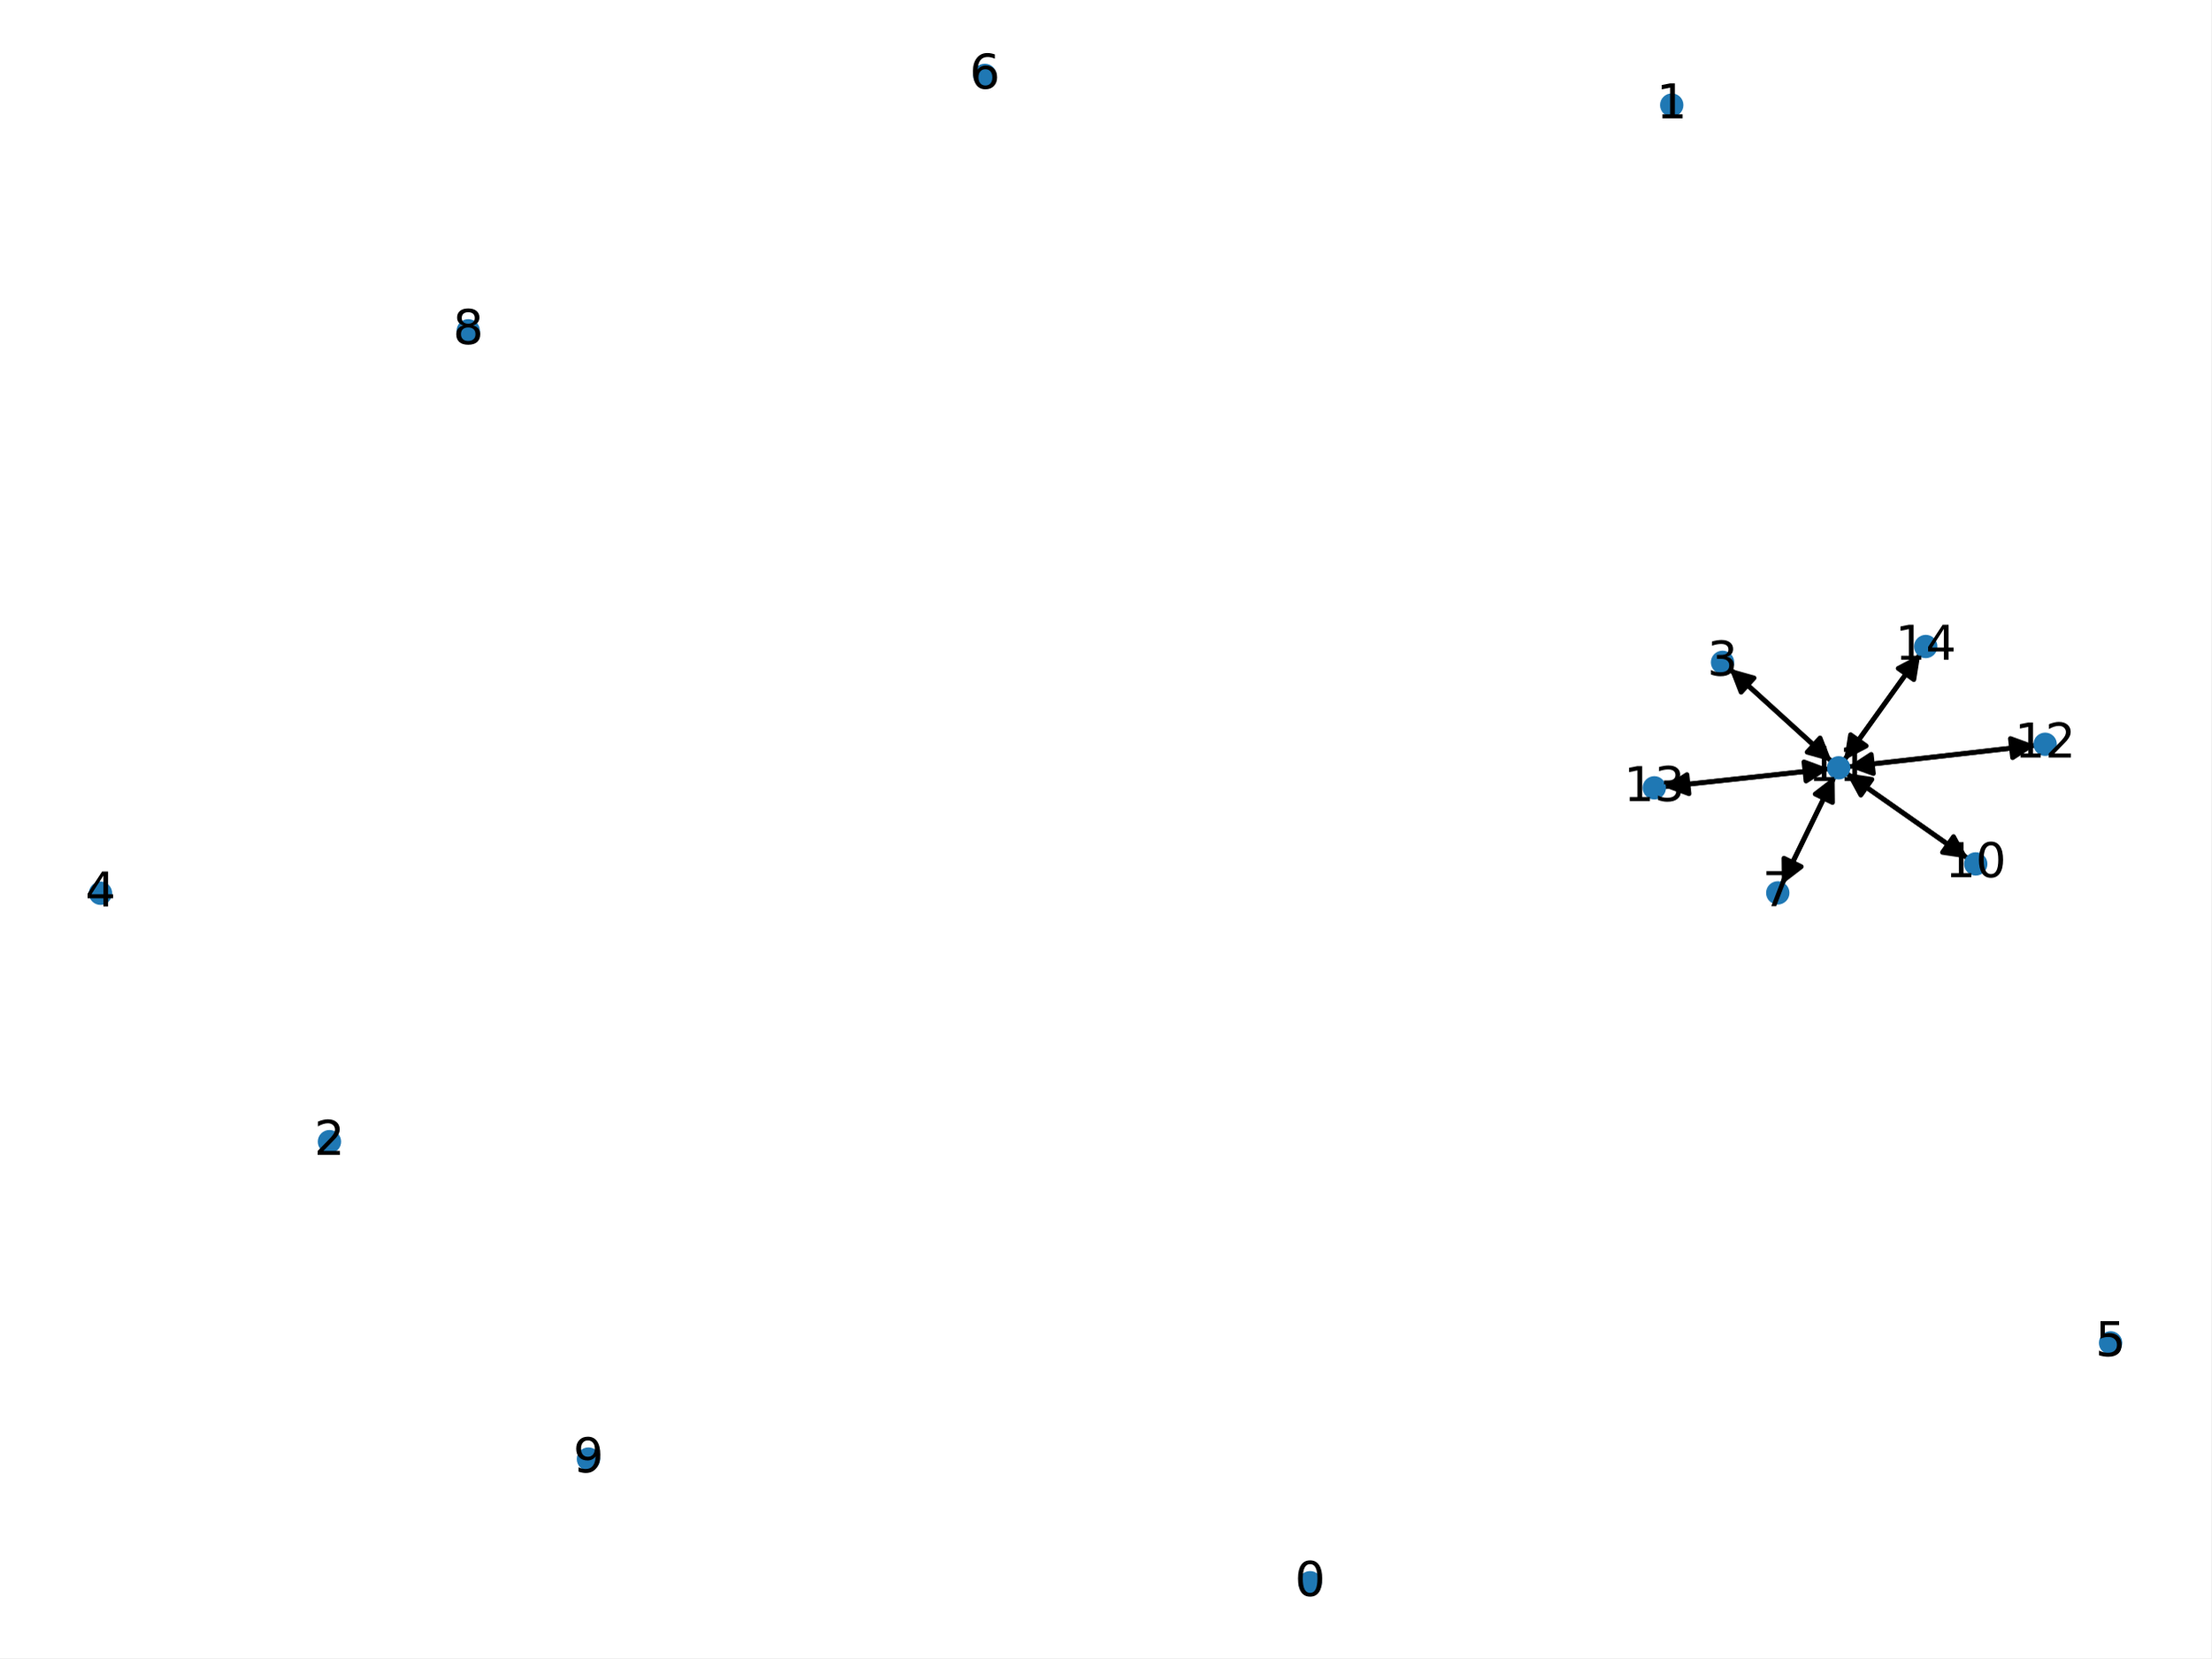
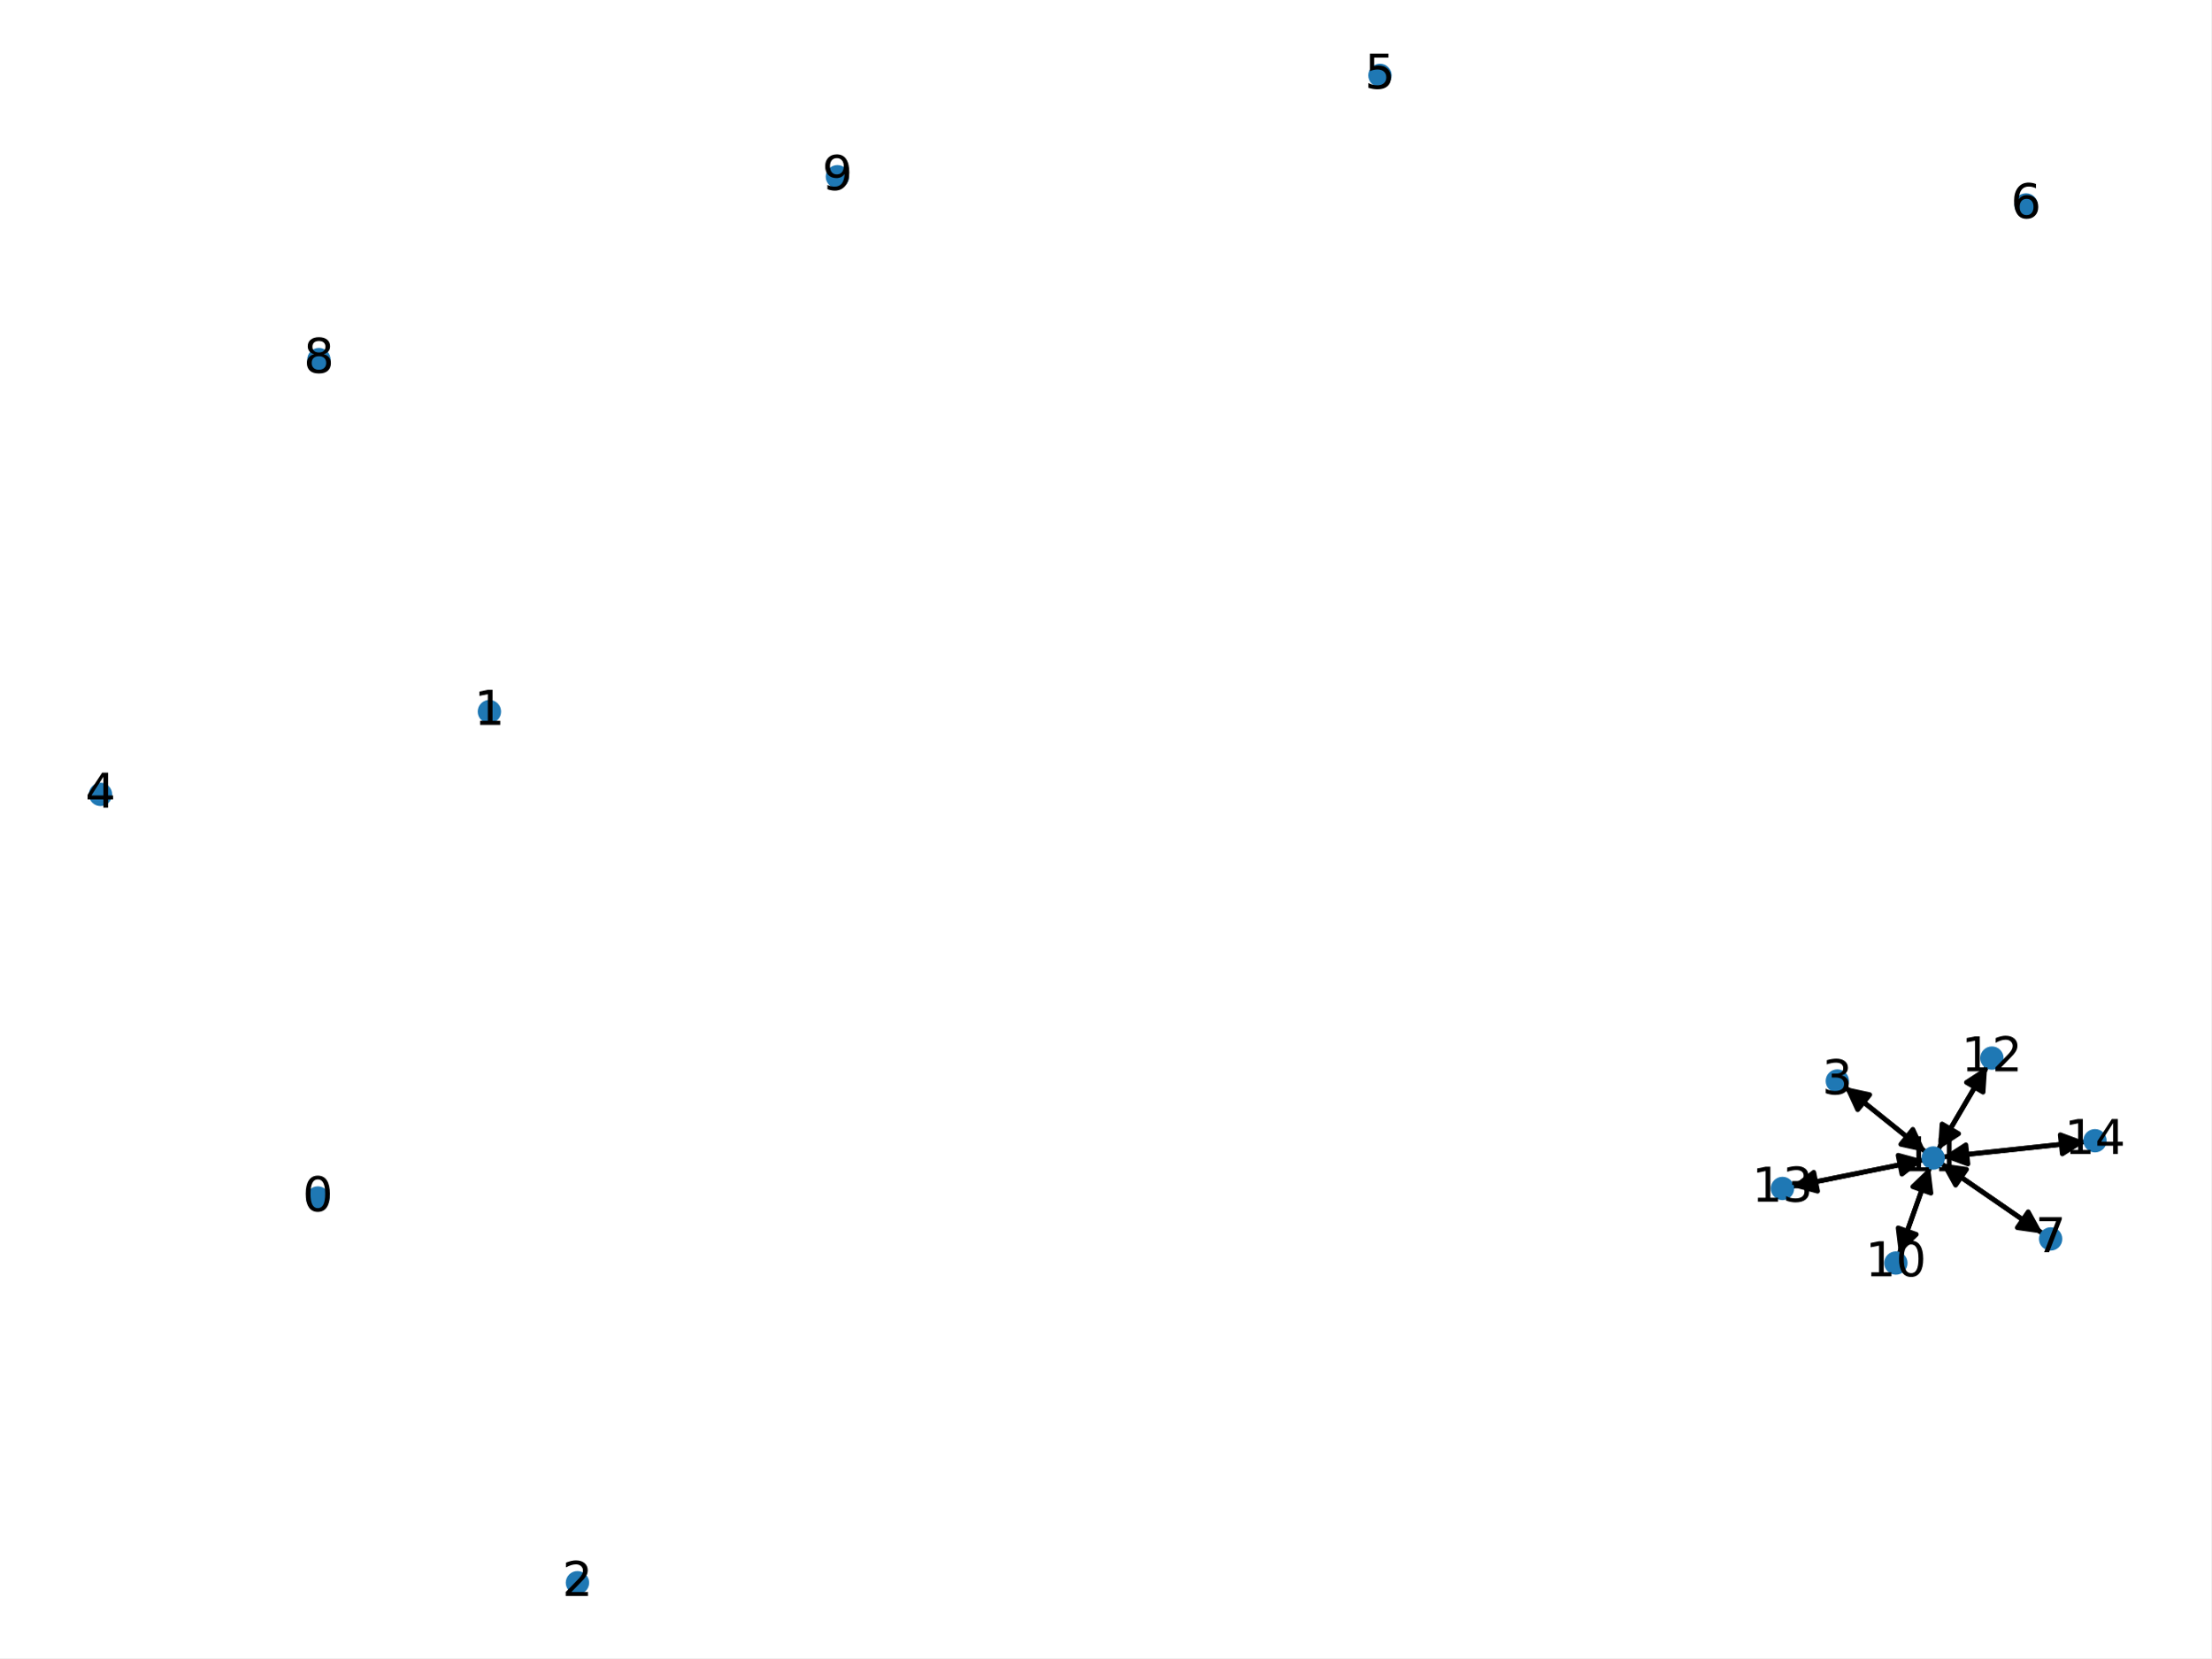
<svg xmlns="http://www.w3.org/2000/svg" xmlns:xlink="http://www.w3.org/1999/xlink" width="460.8pt" height="345.6pt" viewBox="0 0 460.8 345.6" version="1.1">
  <defs>
    <style type="text/css">*{stroke-linejoin: round; stroke-linecap: butt}</style>
  </defs>
  <g id="figure_1">
    <g id="patch_1">
      <path d="M 0 345.6  L 460.8 345.6  L 460.8 0  L 0 0  z " style="fill: #ffffff" />
    </g>
    <g id="axes_1">
      <g id="patch_2">
-         <path d="M 360.418 139.35  Q 371.086 149.042 380.927 157.982  " clip-path="url(#p61ac7bf6c9)" style="fill: none; stroke: #000000; stroke-linecap: round" />
-         <path d="M 379.311 153.812  L 380.927 157.982  L 376.622 156.773  L 379.311 153.812  z " clip-path="url(#p61ac7bf6c9)" style="stroke: #000000; stroke-linecap: round" />
+         <path d="M 384.418 226.531  Q 392.899 233.345 400.508 239.459  " clip-path="url(#pf390bd7d89)" style="fill: none; stroke: #000000; stroke-linecap: round" />
+         <path d="M 398.642 235.394  L 400.508 239.459  L 396.137 238.513  L 398.642 235.394  z " clip-path="url(#pf390bd7d89)" style="stroke: #000000; stroke-linecap: round" />
      </g>
      <g id="patch_3">
-         <path d="M 371.342 184.365  Q 376.84 173.072 381.848 162.783  " clip-path="url(#p61ac7bf6c9)" style="fill: none; stroke: #000000; stroke-linecap: round" />
-         <path d="M 378.299 165.504  L 381.848 162.783  L 381.896 167.255  L 378.299 165.504  z " clip-path="url(#p61ac7bf6c9)" style="stroke: #000000; stroke-linecap: round" />
+         <path d="M 425.766 257.138  Q 415.125 249.804 405.403 243.104  " clip-path="url(#pf390bd7d89)" style="fill: none; stroke: #000000; stroke-linecap: round" />
+         <path d="M 407.562 247.021  L 405.403 243.104  L 409.832 243.727  L 407.562 247.021  z " clip-path="url(#pf390bd7d89)" style="stroke: #000000; stroke-linecap: round" />
      </g>
      <g id="patch_4">
-         <path d="M 410.162 178.955  Q 397.466 170.05 385.685 161.787  " clip-path="url(#p61ac7bf6c9)" style="fill: none; stroke: #000000; stroke-linecap: round" />
-         <path d="M 387.812 165.722  L 385.685 161.787  L 390.109 162.447  L 387.812 165.722  z " clip-path="url(#p61ac7bf6c9)" style="stroke: #000000; stroke-linecap: round" />
+         <path d="M 395.755 261.433  Q 398.997 252.314 401.865 244.249  " clip-path="url(#pf390bd7d89)" style="fill: none; stroke: #000000; stroke-linecap: round" />
+         <path d="M 398.641 247.348  L 401.865 244.249  L 402.409 248.688  L 398.641 247.348  z " clip-path="url(#pf390bd7d89)" style="stroke: #000000; stroke-linecap: round" />
      </g>
      <g id="patch_5">
-         <path d="M 381.753 158.733  Q 371.085 149.041 361.244 140.1  " clip-path="url(#p61ac7bf6c9)" style="fill: none; stroke: #000000; stroke-linecap: round" />
-         <path d="M 362.86 144.27  L 361.244 140.1  L 365.55 141.31  L 362.86 144.27  z " clip-path="url(#p61ac7bf6c9)" style="stroke: #000000; stroke-linecap: round" />
+         <path d="M 401.378 240.158  Q 392.897 233.344 385.288 227.231  " clip-path="url(#pf390bd7d89)" style="fill: none; stroke: #000000; stroke-linecap: round" />
+         <path d="M 387.154 231.295  L 385.288 227.231  L 389.659 228.177  L 387.154 231.295  z " clip-path="url(#pf390bd7d89)" style="stroke: #000000; stroke-linecap: round" />
      </g>
      <g id="patch_6">
-         <path d="M 382.339 161.775  Q 376.841 173.069 371.833 183.358  " clip-path="url(#p61ac7bf6c9)" style="fill: none; stroke: #000000; stroke-linecap: round" />
-         <path d="M 375.382 180.637  L 371.833 183.358  L 371.785 178.886  L 375.382 180.637  z " clip-path="url(#p61ac7bf6c9)" style="stroke: #000000; stroke-linecap: round" />
+         <path d="M 404.48 242.468  Q 415.122 249.802 424.843 256.502  " clip-path="url(#pf390bd7d89)" style="fill: none; stroke: #000000; stroke-linecap: round" />
+         <path d="M 422.685 252.585  L 424.843 256.502  L 420.415 255.879  L 422.685 252.585  z " clip-path="url(#pf390bd7d89)" style="stroke: #000000; stroke-linecap: round" />
      </g>
      <g id="patch_7">
-         <path d="M 384.772 161.147  Q 397.468 170.052 409.249 178.315  " clip-path="url(#p61ac7bf6c9)" style="fill: none; stroke: #000000; stroke-linecap: round" />
-         <path d="M 407.123 174.38  L 409.249 178.315  L 404.826 177.655  L 407.123 174.38  z " clip-path="url(#p61ac7bf6c9)" style="stroke: #000000; stroke-linecap: round" />
+         <path d="M 402.239 243.196  Q 398.997 252.315 396.13 260.38  " clip-path="url(#pf390bd7d89)" style="fill: none; stroke: #000000; stroke-linecap: round" />
+         <path d="M 399.354 257.281  L 396.13 260.38  L 395.585 255.941  L 399.354 257.281  z " clip-path="url(#pf390bd7d89)" style="stroke: #000000; stroke-linecap: round" />
      </g>
      <g id="patch_8">
-         <path d="M 385.111 159.815  Q 404.701 157.582 423.18 155.475  " clip-path="url(#p61ac7bf6c9)" style="fill: none; stroke: #000000; stroke-linecap: round" />
-         <path d="M 418.98 153.941  L 423.18 155.475  L 419.433 157.915  L 418.98 153.941  z " clip-path="url(#p61ac7bf6c9)" style="stroke: #000000; stroke-linecap: round" />
+         <path d="M 403.869 239.7  Q 409.005 230.954 413.574 223.172  " clip-path="url(#pf390bd7d89)" style="fill: none; stroke: #000000; stroke-linecap: round" />
+         <path d="M 409.824 225.609  L 413.574 223.172  L 413.274 227.634  L 409.824 225.609  z " clip-path="url(#pf390bd7d89)" style="stroke: #000000; stroke-linecap: round" />
      </g>
      <g id="patch_9">
-         <path d="M 381.258 160.244  Q 363.976 162.122 347.805 163.879  " clip-path="url(#p61ac7bf6c9)" style="fill: none; stroke: #000000; stroke-linecap: round" />
-         <path d="M 351.998 165.435  L 347.805 163.879  L 351.566 161.458  L 351.998 165.435  z " clip-path="url(#p61ac7bf6c9)" style="stroke: #000000; stroke-linecap: round" />
+         <path d="M 400.99 241.754  Q 387.183 244.542 374.471 247.109  " clip-path="url(#pf390bd7d89)" style="fill: none; stroke: #000000; stroke-linecap: round" />
+         <path d="M 378.788 248.277  L 374.471 247.109  L 377.996 244.356  L 378.788 248.277  z " clip-path="url(#pf390bd7d89)" style="stroke: #000000; stroke-linecap: round" />
      </g>
      <g id="patch_10">
-         <path d="M 384.314 158.463  Q 392.259 147.391 399.553 137.228  " clip-path="url(#p61ac7bf6c9)" style="fill: none; stroke: #000000; stroke-linecap: round" />
-         <path d="M 395.596 139.312  L 399.553 137.228  L 398.846 141.644  L 395.596 139.312  z " clip-path="url(#p61ac7bf6c9)" style="stroke: #000000; stroke-linecap: round" />
+         <path d="M 404.81 241.165  Q 419.74 239.568 433.558 238.09  " clip-path="url(#pf390bd7d89)" style="fill: none; stroke: #000000; stroke-linecap: round" />
+         <path d="M 429.368 236.527  L 433.558 238.09  L 429.794 240.504  L 429.368 236.527  z " clip-path="url(#pf390bd7d89)" style="stroke: #000000; stroke-linecap: round" />
      </g>
      <g id="patch_11">
-         <path d="M 424.29 155.348  Q 404.7 157.582 386.221 159.688  " clip-path="url(#p61ac7bf6c9)" style="fill: none; stroke: #000000; stroke-linecap: round" />
-         <path d="M 390.422 161.222  L 386.221 159.688  L 389.969 157.248  L 390.422 161.222  z " clip-path="url(#p61ac7bf6c9)" style="stroke: #000000; stroke-linecap: round" />
+         <path d="M 414.139 222.211  Q 409.003 230.957 404.433 238.739  " clip-path="url(#pf390bd7d89)" style="fill: none; stroke: #000000; stroke-linecap: round" />
+         <path d="M 408.184 236.302  L 404.433 238.739  L 404.734 234.277  L 408.184 236.302  z " clip-path="url(#pf390bd7d89)" style="stroke: #000000; stroke-linecap: round" />
      </g>
      <g id="patch_12">
-         <path d="M 346.693 164  Q 363.975 162.122 380.146 160.365  " clip-path="url(#p61ac7bf6c9)" style="fill: none; stroke: #000000; stroke-linecap: round" />
-         <path d="M 375.953 158.809  L 380.146 160.365  L 376.385 162.785  L 375.953 158.809  z " clip-path="url(#p61ac7bf6c9)" style="stroke: #000000; stroke-linecap: round" />
+         <path d="M 373.374 247.33  Q 387.182 244.542 399.894 241.975  " clip-path="url(#pf390bd7d89)" style="fill: none; stroke: #000000; stroke-linecap: round" />
+         <path d="M 395.577 240.807  L 399.894 241.975  L 396.369 244.728  L 395.577 240.807  z " clip-path="url(#pf390bd7d89)" style="stroke: #000000; stroke-linecap: round" />
      </g>
      <g id="patch_13">
-         <path d="M 400.206 136.319  Q 392.26 147.391 384.966 157.554  " clip-path="url(#p61ac7bf6c9)" style="fill: none; stroke: #000000; stroke-linecap: round" />
-         <path d="M 388.923 155.47  L 384.966 157.554  L 385.673 153.138  L 388.923 155.47  z " clip-path="url(#p61ac7bf6c9)" style="stroke: #000000; stroke-linecap: round" />
+         <path d="M 434.677 237.97  Q 419.747 239.567 405.928 241.046  " clip-path="url(#pf390bd7d89)" style="fill: none; stroke: #000000; stroke-linecap: round" />
+         <path d="M 410.118 242.609  L 405.928 241.046  L 409.693 238.631  L 410.118 242.609  z " clip-path="url(#pf390bd7d89)" style="stroke: #000000; stroke-linecap: round" />
      </g>
      <g id="PathCollection_1">
        <defs>
-           <path id="m910abff7cd" d="M 0 1.936  C 0.514 1.936 1.006 1.732 1.369 1.369  C 1.732 1.006 1.936 0.514 1.936 0  C 1.936 -0.514 1.732 -1.006 1.369 -1.369  C 1.006 -1.732 0.514 -1.936 0 -1.936  C -0.514 -1.936 -1.006 -1.732 -1.369 -1.369  C -1.732 -1.006 -1.936 -0.514 -1.936 0  C -1.936 0.514 -1.732 1.006 -1.369 1.369  C -1.006 1.732 -0.514 1.936 0 1.936  z " style="stroke: #1f78b4" />
+           <path id="m3e8426664d" d="M 0 1.936  C 0.514 1.936 1.006 1.732 1.369 1.369  C 1.732 1.006 1.936 0.514 1.936 0  C 1.936 -0.514 1.732 -1.006 1.369 -1.369  C 1.006 -1.732 0.514 -1.936 0 -1.936  C -0.514 -1.936 -1.006 -1.732 -1.369 -1.369  C -1.732 -1.006 -1.936 -0.514 -1.936 0  C -1.936 0.514 -1.732 1.006 -1.369 1.369  C -1.006 1.732 -0.514 1.936 0 1.936  z " style="stroke: #1f78b4" />
        </defs>
-         <g clip-path="url(#p61ac7bf6c9)">
-           <use xlink:href="#m910abff7cd" x="273.031" y="329.891" style="fill: #1f78b4; stroke: #1f78b4" />
-           <use xlink:href="#m910abff7cd" x="348.399" y="21.901" style="fill: #1f78b4; stroke: #1f78b4" />
-           <use xlink:href="#m910abff7cd" x="68.653" y="237.96" style="fill: #1f78b4; stroke: #1f78b4" />
-           <use xlink:href="#m910abff7cd" x="358.985" y="138.048" style="fill: #1f78b4; stroke: #1f78b4" />
-           <use xlink:href="#m910abff7cd" x="20.945" y="186.18" style="fill: #1f78b4; stroke: #1f78b4" />
-           <use xlink:href="#m910abff7cd" x="439.855" y="279.9" style="fill: #1f78b4; stroke: #1f78b4" />
-           <use xlink:href="#m910abff7cd" x="205.242" y="15.709" style="fill: #1f78b4; stroke: #1f78b4" />
-           <use xlink:href="#m910abff7cd" x="370.494" y="186.106" style="fill: #1f78b4; stroke: #1f78b4" />
-           <use xlink:href="#m910abff7cd" x="97.578" y="68.945" style="fill: #1f78b4; stroke: #1f78b4" />
-           <use xlink:href="#m910abff7cd" x="122.63" y="304.12" style="fill: #1f78b4; stroke: #1f78b4" />
-           <use xlink:href="#m910abff7cd" x="411.748" y="180.068" style="fill: #1f78b4; stroke: #1f78b4" />
-           <use xlink:href="#m910abff7cd" x="383.186" y="160.034" style="fill: #1f78b4; stroke: #1f78b4" />
-           <use xlink:href="#m910abff7cd" x="426.215" y="155.129" style="fill: #1f78b4; stroke: #1f78b4" />
-           <use xlink:href="#m910abff7cd" x="344.765" y="164.209" style="fill: #1f78b4; stroke: #1f78b4" />
-           <use xlink:href="#m910abff7cd" x="401.333" y="134.748" style="fill: #1f78b4; stroke: #1f78b4" />
+         <g clip-path="url(#pf390bd7d89)">
+           <use xlink:href="#m3e8426664d" x="66.233" y="249.702" style="fill: #1f78b4; stroke: #1f78b4" />
+           <use xlink:href="#m3e8426664d" x="101.989" y="148.318" style="fill: #1f78b4; stroke: #1f78b4" />
+           <use xlink:href="#m3e8426664d" x="120.341" y="329.891" style="fill: #1f78b4; stroke: #1f78b4" />
+           <use xlink:href="#m3e8426664d" x="382.908" y="225.319" style="fill: #1f78b4; stroke: #1f78b4" />
+           <use xlink:href="#m3e8426664d" x="20.945" y="165.577" style="fill: #1f78b4; stroke: #1f78b4" />
+           <use xlink:href="#m3e8426664d" x="287.586" y="15.709" style="fill: #1f78b4; stroke: #1f78b4" />
+           <use xlink:href="#m3e8426664d" x="422.228" y="42.711" style="fill: #1f78b4; stroke: #1f78b4" />
+           <use xlink:href="#m3e8426664d" x="427.359" y="258.235" style="fill: #1f78b4; stroke: #1f78b4" />
+           <use xlink:href="#m3e8426664d" x="66.462" y="74.945" style="fill: #1f78b4; stroke: #1f78b4" />
+           <use xlink:href="#m3e8426664d" x="174.519" y="36.833" style="fill: #1f78b4; stroke: #1f78b4" />
+           <use xlink:href="#m3e8426664d" x="395.106" y="263.258" style="fill: #1f78b4; stroke: #1f78b4" />
+           <use xlink:href="#m3e8426664d" x="402.888" y="241.371" style="fill: #1f78b4; stroke: #1f78b4" />
+           <use xlink:href="#m3e8426664d" x="415.12" y="220.54" style="fill: #1f78b4; stroke: #1f78b4" />
+           <use xlink:href="#m3e8426664d" x="371.476" y="247.713" style="fill: #1f78b4; stroke: #1f78b4" />
+           <use xlink:href="#m3e8426664d" x="436.598" y="237.764" style="fill: #1f78b4; stroke: #1f78b4" />
        </g>
      </g>
      <g id="text_1">
-         <g clip-path="url(#p61ac7bf6c9)">
-           <g transform="translate(269.8501 332.6503) scale(0.1 -0.1)">
+         <g clip-path="url(#pf390bd7d89)">
+           <g transform="translate(63.05155 252.4613) scale(0.1 -0.1)">
            <defs>
              <path id="DejaVuSans-30" d="M 2034 4250  Q 1547 4250 1301 3770  Q 1056 3291 1056 2328  Q 1056 1369 1301 889  Q 1547 409 2034 409  Q 2525 409 2770 889  Q 3016 1369 3016 2328  Q 3016 3291 2770 3770  Q 2525 4250 2034 4250  z M 2034 4750  Q 2819 4750 3233 4129  Q 3647 3509 3647 2328  Q 3647 1150 3233 529  Q 2819 -91 2034 -91  Q 1250 -91 836 529  Q 422 1150 422 2328  Q 422 3509 836 4129  Q 1250 4750 2034 4750  z " transform="scale(0.015625)" />
            </defs>
            <use xlink:href="#DejaVuSans-30" />
          </g>
        </g>
      </g>
      <g id="text_2">
-         <g clip-path="url(#p61ac7bf6c9)">
-           <g transform="translate(345.2175 24.66057) scale(0.1 -0.1)">
+         <g clip-path="url(#pf390bd7d89)">
+           <g transform="translate(98.80809 151.0778) scale(0.1 -0.1)">
            <defs>
              <path id="DejaVuSans-31" d="M 794 531  L 1825 531  L 1825 4091  L 703 3866  L 703 4441  L 1819 4666  L 2450 4666  L 2450 531  L 3481 531  L 3481 0  L 794 0  L 794 531  z " transform="scale(0.015625)" />
            </defs>
            <use xlink:href="#DejaVuSans-31" />
          </g>
        </g>
      </g>
      <g id="text_3">
-         <g clip-path="url(#p61ac7bf6c9)">
-           <g transform="translate(65.47143 240.7195) scale(0.1 -0.1)">
+         <g clip-path="url(#pf390bd7d89)">
+           <g transform="translate(117.1596 332.6503) scale(0.1 -0.1)">
            <defs>
              <path id="DejaVuSans-32" d="M 1228 531  L 3431 531  L 3431 0  L 469 0  L 469 531  Q 828 903 1448 1529  Q 2069 2156 2228 2338  Q 2531 2678 2651 2914  Q 2772 3150 2772 3378  Q 2772 3750 2511 3984  Q 2250 4219 1831 4219  Q 1534 4219 1204 4116  Q 875 4013 500 3803  L 500 4441  Q 881 4594 1212 4672  Q 1544 4750 1819 4750  Q 2544 4750 2975 4387  Q 3406 4025 3406 3419  Q 3406 3131 3298 2873  Q 3191 2616 2906 2266  Q 2828 2175 2409 1742  Q 1991 1309 1228 531  z " transform="scale(0.015625)" />
            </defs>
            <use xlink:href="#DejaVuSans-32" />
          </g>
        </g>
      </g>
      <g id="text_4">
-         <g clip-path="url(#p61ac7bf6c9)">
-           <g transform="translate(355.8042 140.8076) scale(0.1 -0.1)">
+         <g clip-path="url(#pf390bd7d89)">
+           <g transform="translate(379.7266 228.0779) scale(0.1 -0.1)">
            <defs>
              <path id="DejaVuSans-33" d="M 2597 2516  Q 3050 2419 3304 2112  Q 3559 1806 3559 1356  Q 3559 666 3084 287  Q 2609 -91 1734 -91  Q 1441 -91 1130 -33  Q 819 25 488 141  L 488 750  Q 750 597 1062 519  Q 1375 441 1716 441  Q 2309 441 2620 675  Q 2931 909 2931 1356  Q 2931 1769 2642 2001  Q 2353 2234 1838 2234  L 1294 2234  L 1294 2753  L 1863 2753  Q 2328 2753 2575 2939  Q 2822 3125 2822 3475  Q 2822 3834 2567 4026  Q 2313 4219 1838 4219  Q 1578 4219 1281 4162  Q 984 4106 628 3988  L 628 4550  Q 988 4650 1302 4700  Q 1616 4750 1894 4750  Q 2613 4750 3031 4423  Q 3450 4097 3450 3541  Q 3450 3153 3228 2886  Q 3006 2619 2597 2516  z " transform="scale(0.015625)" />
            </defs>
            <use xlink:href="#DejaVuSans-33" />
          </g>
        </g>
      </g>
      <g id="text_5">
-         <g clip-path="url(#p61ac7bf6c9)">
-           <g transform="translate(17.76421 188.9392) scale(0.1 -0.1)">
+         <g clip-path="url(#pf390bd7d89)">
+           <g transform="translate(17.76421 168.3369) scale(0.1 -0.1)">
            <defs>
              <path id="DejaVuSans-34" d="M 2419 4116  L 825 1625  L 2419 1625  L 2419 4116  z M 2253 4666  L 3047 4666  L 3047 1625  L 3713 1625  L 3713 1100  L 3047 1100  L 3047 0  L 2419 0  L 2419 1100  L 313 1100  L 313 1709  L 2253 4666  z " transform="scale(0.015625)" />
            </defs>
            <use xlink:href="#DejaVuSans-34" />
          </g>
        </g>
      </g>
      <g id="text_6">
-         <g clip-path="url(#p61ac7bf6c9)">
-           <g transform="translate(436.6733 282.6592) scale(0.1 -0.1)">
+         <g clip-path="url(#pf390bd7d89)">
+           <g transform="translate(284.4049 18.46847) scale(0.1 -0.1)">
            <defs>
              <path id="DejaVuSans-35" d="M 691 4666  L 3169 4666  L 3169 4134  L 1269 4134  L 1269 2991  Q 1406 3038 1543 3061  Q 1681 3084 1819 3084  Q 2600 3084 3056 2656  Q 3513 2228 3513 1497  Q 3513 744 3044 326  Q 2575 -91 1722 -91  Q 1428 -91 1123 -41  Q 819 9 494 109  L 494 744  Q 775 591 1075 516  Q 1375 441 1709 441  Q 2250 441 2565 725  Q 2881 1009 2881 1497  Q 2881 1984 2565 2268  Q 2250 2553 1709 2553  Q 1456 2553 1204 2497  Q 953 2441 691 2322  L 691 4666  z " transform="scale(0.015625)" />
            </defs>
            <use xlink:href="#DejaVuSans-35" />
          </g>
        </g>
      </g>
      <g id="text_7">
-         <g clip-path="url(#p61ac7bf6c9)">
-           <g transform="translate(202.0606 18.46847) scale(0.1 -0.1)">
+         <g clip-path="url(#pf390bd7d89)">
+           <g transform="translate(419.0464 45.4704) scale(0.1 -0.1)">
            <defs>
              <path id="DejaVuSans-36" d="M 2113 2584  Q 1688 2584 1439 2293  Q 1191 2003 1191 1497  Q 1191 994 1439 701  Q 1688 409 2113 409  Q 2538 409 2786 701  Q 3034 994 3034 1497  Q 3034 2003 2786 2293  Q 2538 2584 2113 2584  z M 3366 4563  L 3366 3988  Q 3128 4100 2886 4159  Q 2644 4219 2406 4219  Q 1781 4219 1451 3797  Q 1122 3375 1075 2522  Q 1259 2794 1537 2939  Q 1816 3084 2150 3084  Q 2853 3084 3261 2657  Q 3669 2231 3669 1497  Q 3669 778 3244 343  Q 2819 -91 2113 -91  Q 1303 -91 875 529  Q 447 1150 447 2328  Q 447 3434 972 4092  Q 1497 4750 2381 4750  Q 2619 4750 2861 4703  Q 3103 4656 3366 4563  z " transform="scale(0.015625)" />
            </defs>
            <use xlink:href="#DejaVuSans-36" />
          </g>
        </g>
      </g>
      <g id="text_8">
-         <g clip-path="url(#p61ac7bf6c9)">
-           <g transform="translate(367.3132 188.8658) scale(0.1 -0.1)">
+         <g clip-path="url(#pf390bd7d89)">
+           <g transform="translate(424.1773 260.9944) scale(0.1 -0.1)">
            <defs>
              <path id="DejaVuSans-37" d="M 525 4666  L 3525 4666  L 3525 4397  L 1831 0  L 1172 0  L 2766 4134  L 525 4134  L 525 4666  z " transform="scale(0.015625)" />
            </defs>
            <use xlink:href="#DejaVuSans-37" />
          </g>
        </g>
      </g>
      <g id="text_9">
-         <g clip-path="url(#p61ac7bf6c9)">
-           <g transform="translate(94.39698 71.70473) scale(0.1 -0.1)">
+         <g clip-path="url(#pf390bd7d89)">
+           <g transform="translate(63.28055 77.70405) scale(0.1 -0.1)">
            <defs>
              <path id="DejaVuSans-38" d="M 2034 2216  Q 1584 2216 1326 1975  Q 1069 1734 1069 1313  Q 1069 891 1326 650  Q 1584 409 2034 409  Q 2484 409 2743 651  Q 3003 894 3003 1313  Q 3003 1734 2745 1975  Q 2488 2216 2034 2216  z M 1403 2484  Q 997 2584 770 2862  Q 544 3141 544 3541  Q 544 4100 942 4425  Q 1341 4750 2034 4750  Q 2731 4750 3128 4425  Q 3525 4100 3525 3541  Q 3525 3141 3298 2862  Q 3072 2584 2669 2484  Q 3125 2378 3379 2068  Q 3634 1759 3634 1313  Q 3634 634 3220 271  Q 2806 -91 2034 -91  Q 1263 -91 848 271  Q 434 634 434 1313  Q 434 1759 690 2068  Q 947 2378 1403 2484  z M 1172 3481  Q 1172 3119 1398 2916  Q 1625 2713 2034 2713  Q 2441 2713 2670 2916  Q 2900 3119 2900 3481  Q 2900 3844 2670 4047  Q 2441 4250 2034 4250  Q 1625 4250 1398 4047  Q 1172 3844 1172 3481  z " transform="scale(0.015625)" />
            </defs>
            <use xlink:href="#DejaVuSans-38" />
          </g>
        </g>
      </g>
      <g id="text_10">
-         <g clip-path="url(#p61ac7bf6c9)">
-           <g transform="translate(119.4487 306.8796) scale(0.1 -0.1)">
+         <g clip-path="url(#pf390bd7d89)">
+           <g transform="translate(171.338 39.59204) scale(0.1 -0.1)">
            <defs>
              <path id="DejaVuSans-39" d="M 703 97  L 703 672  Q 941 559 1184 500  Q 1428 441 1663 441  Q 2288 441 2617 861  Q 2947 1281 2994 2138  Q 2813 1869 2534 1725  Q 2256 1581 1919 1581  Q 1219 1581 811 2004  Q 403 2428 403 3163  Q 403 3881 828 4315  Q 1253 4750 1959 4750  Q 2769 4750 3195 4129  Q 3622 3509 3622 2328  Q 3622 1225 3098 567  Q 2575 -91 1691 -91  Q 1453 -91 1209 -44  Q 966 3 703 97  z M 1959 2075  Q 2384 2075 2632 2365  Q 2881 2656 2881 3163  Q 2881 3666 2632 3958  Q 2384 4250 1959 4250  Q 1534 4250 1286 3958  Q 1038 3666 1038 3163  Q 1038 2656 1286 2365  Q 1534 2075 1959 2075  z " transform="scale(0.015625)" />
            </defs>
            <use xlink:href="#DejaVuSans-39" />
          </g>
        </g>
      </g>
      <g id="text_11">
-         <g clip-path="url(#p61ac7bf6c9)">
-           <g transform="translate(405.3857 182.8271) scale(0.1 -0.1)">
+         <g clip-path="url(#pf390bd7d89)">
+           <g transform="translate(388.744 266.0176) scale(0.1 -0.1)">
            <use xlink:href="#DejaVuSans-31" />
            <use xlink:href="#DejaVuSans-30" x="63.623" />
          </g>
        </g>
      </g>
      <g id="text_12">
-         <g clip-path="url(#p61ac7bf6c9)">
-           <g transform="translate(376.8236 162.7938) scale(0.1 -0.1)">
+         <g clip-path="url(#pf390bd7d89)">
+           <g transform="translate(396.5256 244.1302) scale(0.1 -0.1)">
            <use xlink:href="#DejaVuSans-31" />
            <use xlink:href="#DejaVuSans-31" x="63.623" />
          </g>
        </g>
      </g>
      <g id="text_13">
-         <g clip-path="url(#p61ac7bf6c9)">
-           <g transform="translate(419.853 157.8881) scale(0.1 -0.1)">
+         <g clip-path="url(#pf390bd7d89)">
+           <g transform="translate(408.7573 223.2996) scale(0.1 -0.1)">
            <use xlink:href="#DejaVuSans-31" />
            <use xlink:href="#DejaVuSans-32" x="63.623" />
          </g>
        </g>
      </g>
      <g id="text_14">
-         <g clip-path="url(#p61ac7bf6c9)">
-           <g transform="translate(338.4026 166.9685) scale(0.1 -0.1)">
+         <g clip-path="url(#pf390bd7d89)">
+           <g transform="translate(365.1139 250.4725) scale(0.1 -0.1)">
            <use xlink:href="#DejaVuSans-31" />
            <use xlink:href="#DejaVuSans-33" x="63.623" />
          </g>
        </g>
      </g>
      <g id="text_15">
-         <g clip-path="url(#p61ac7bf6c9)">
-           <g transform="translate(394.9709 137.507) scale(0.1 -0.1)">
+         <g clip-path="url(#pf390bd7d89)">
+           <g transform="translate(430.2359 240.5238) scale(0.1 -0.1)">
            <use xlink:href="#DejaVuSans-31" />
            <use xlink:href="#DejaVuSans-34" x="63.623" />
          </g>
        </g>
      </g>
    </g>
  </g>
  <defs>
-     <clipPath id="p61ac7bf6c9">
+     <clipPath id="pf390bd7d89">
      <rect x="0" y="0" width="460.8" height="345.6" />
    </clipPath>
  </defs>
</svg>
